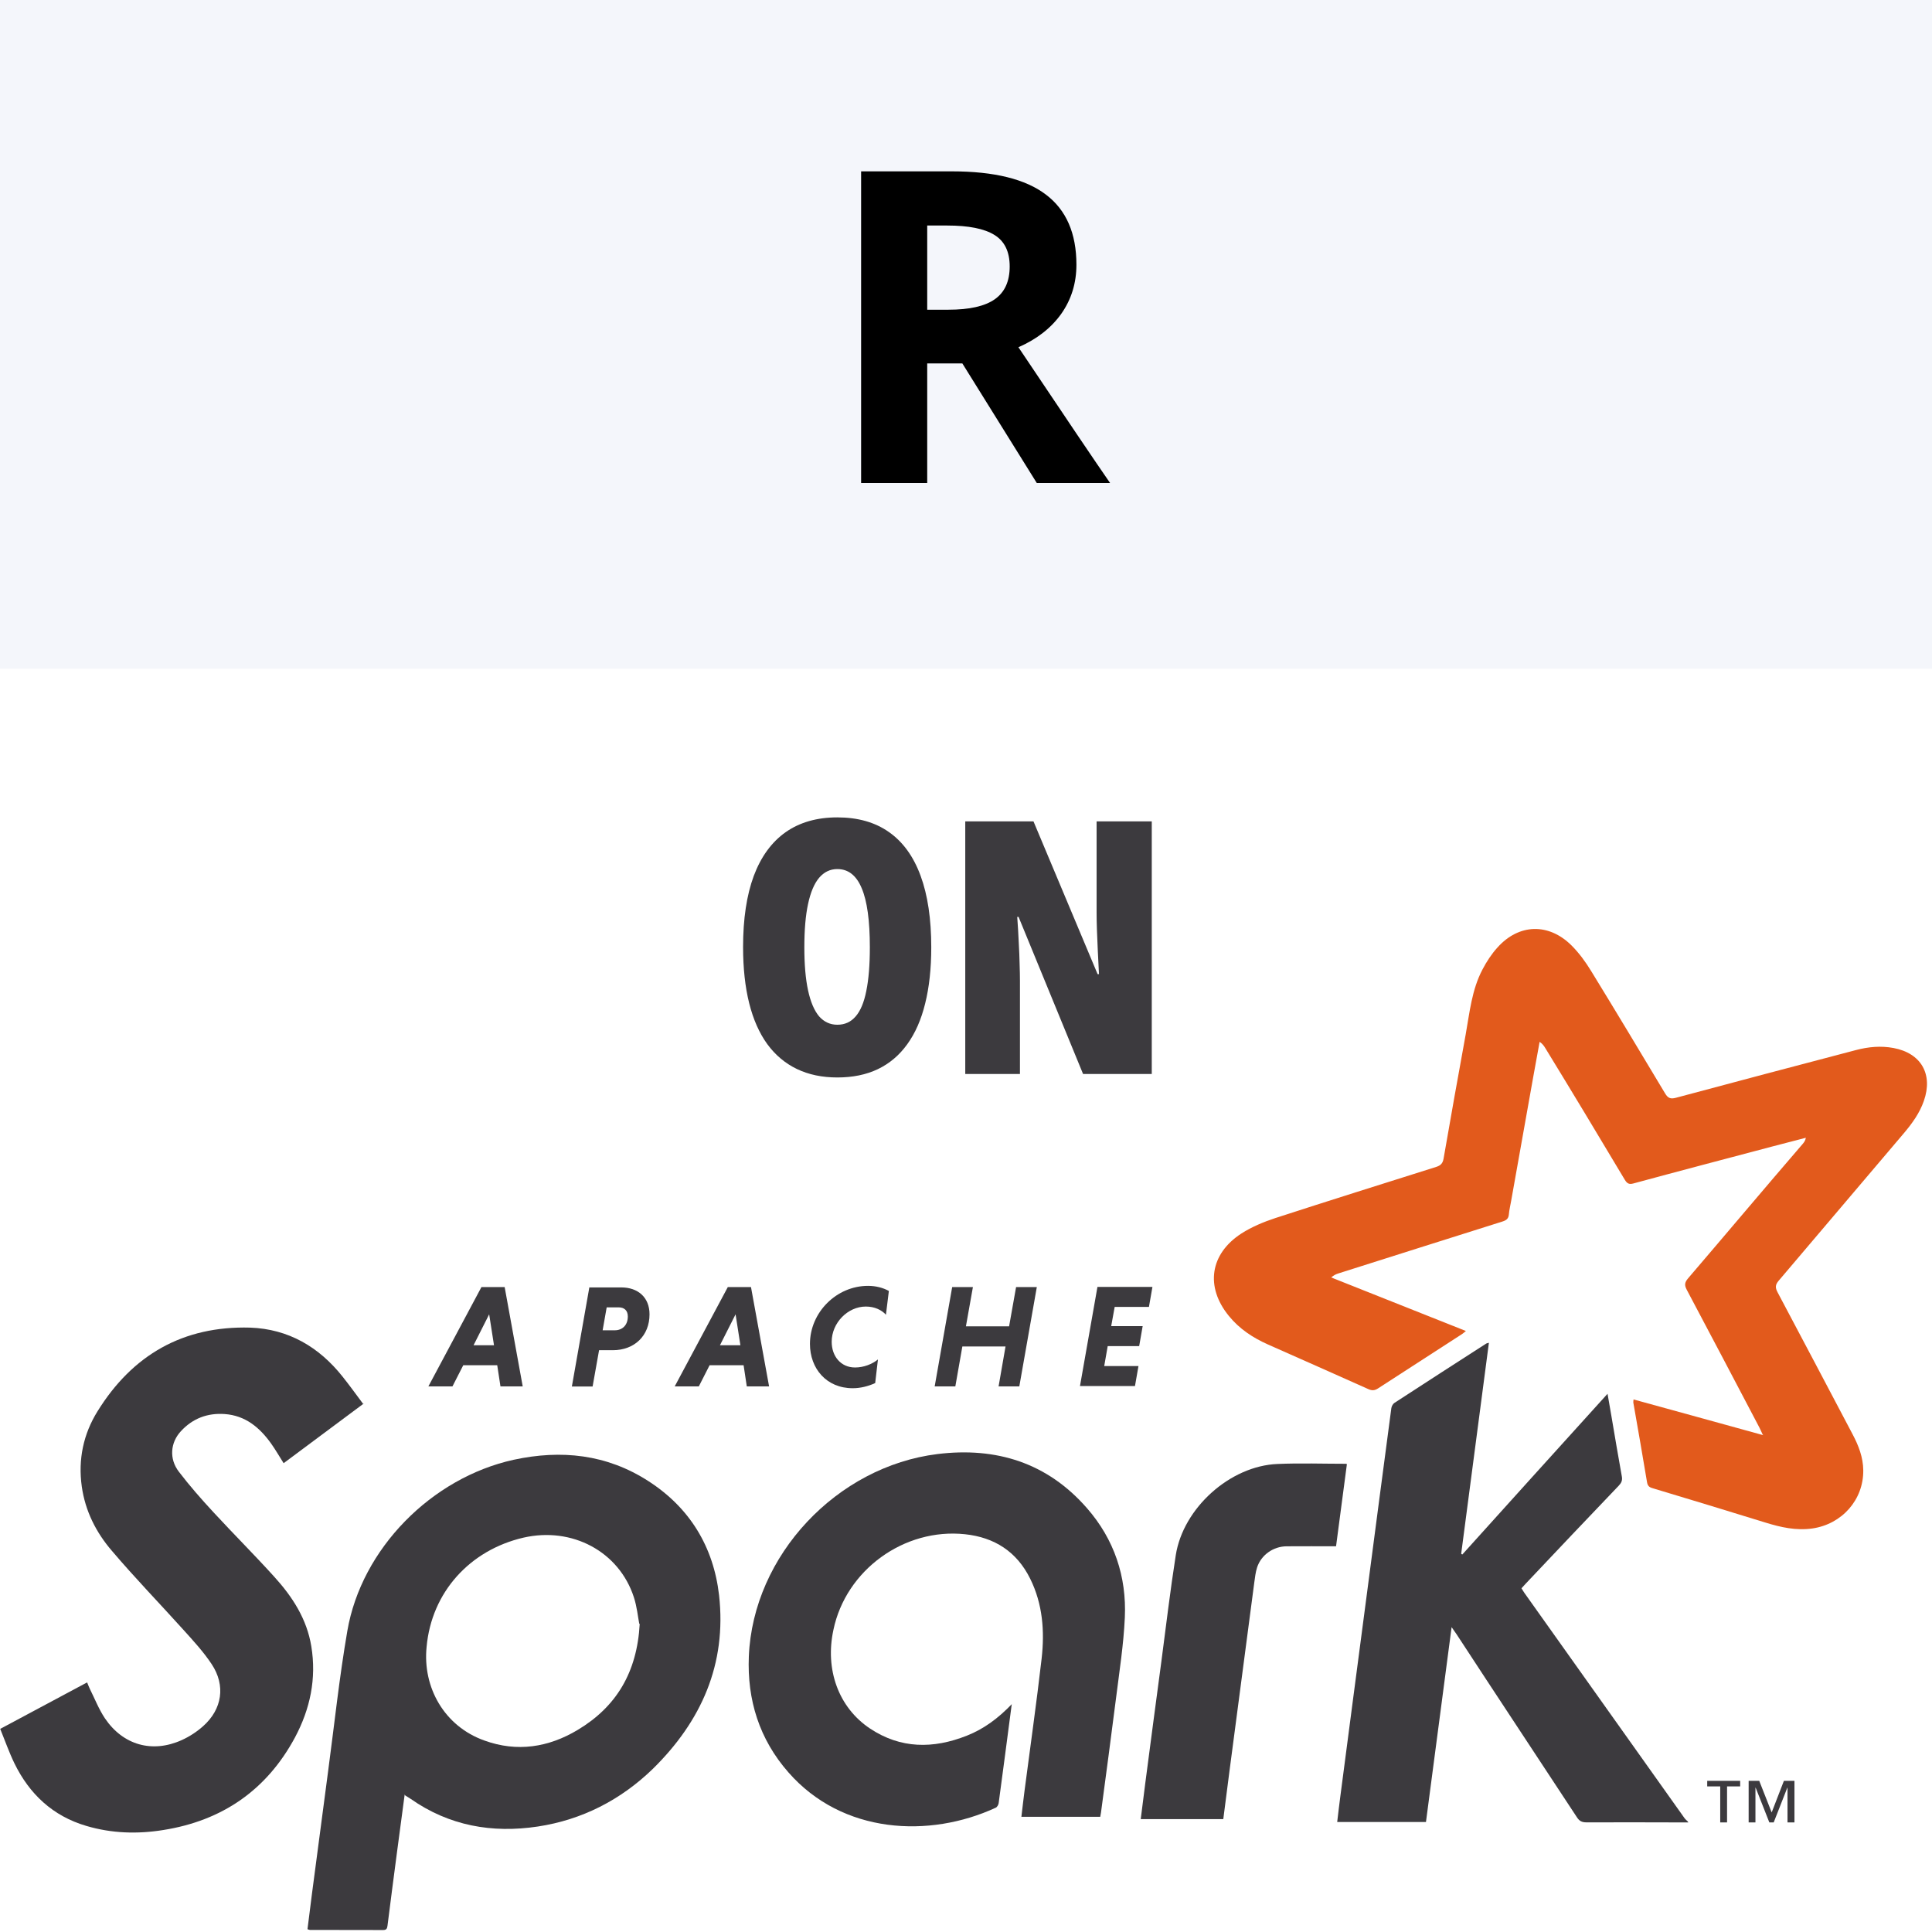
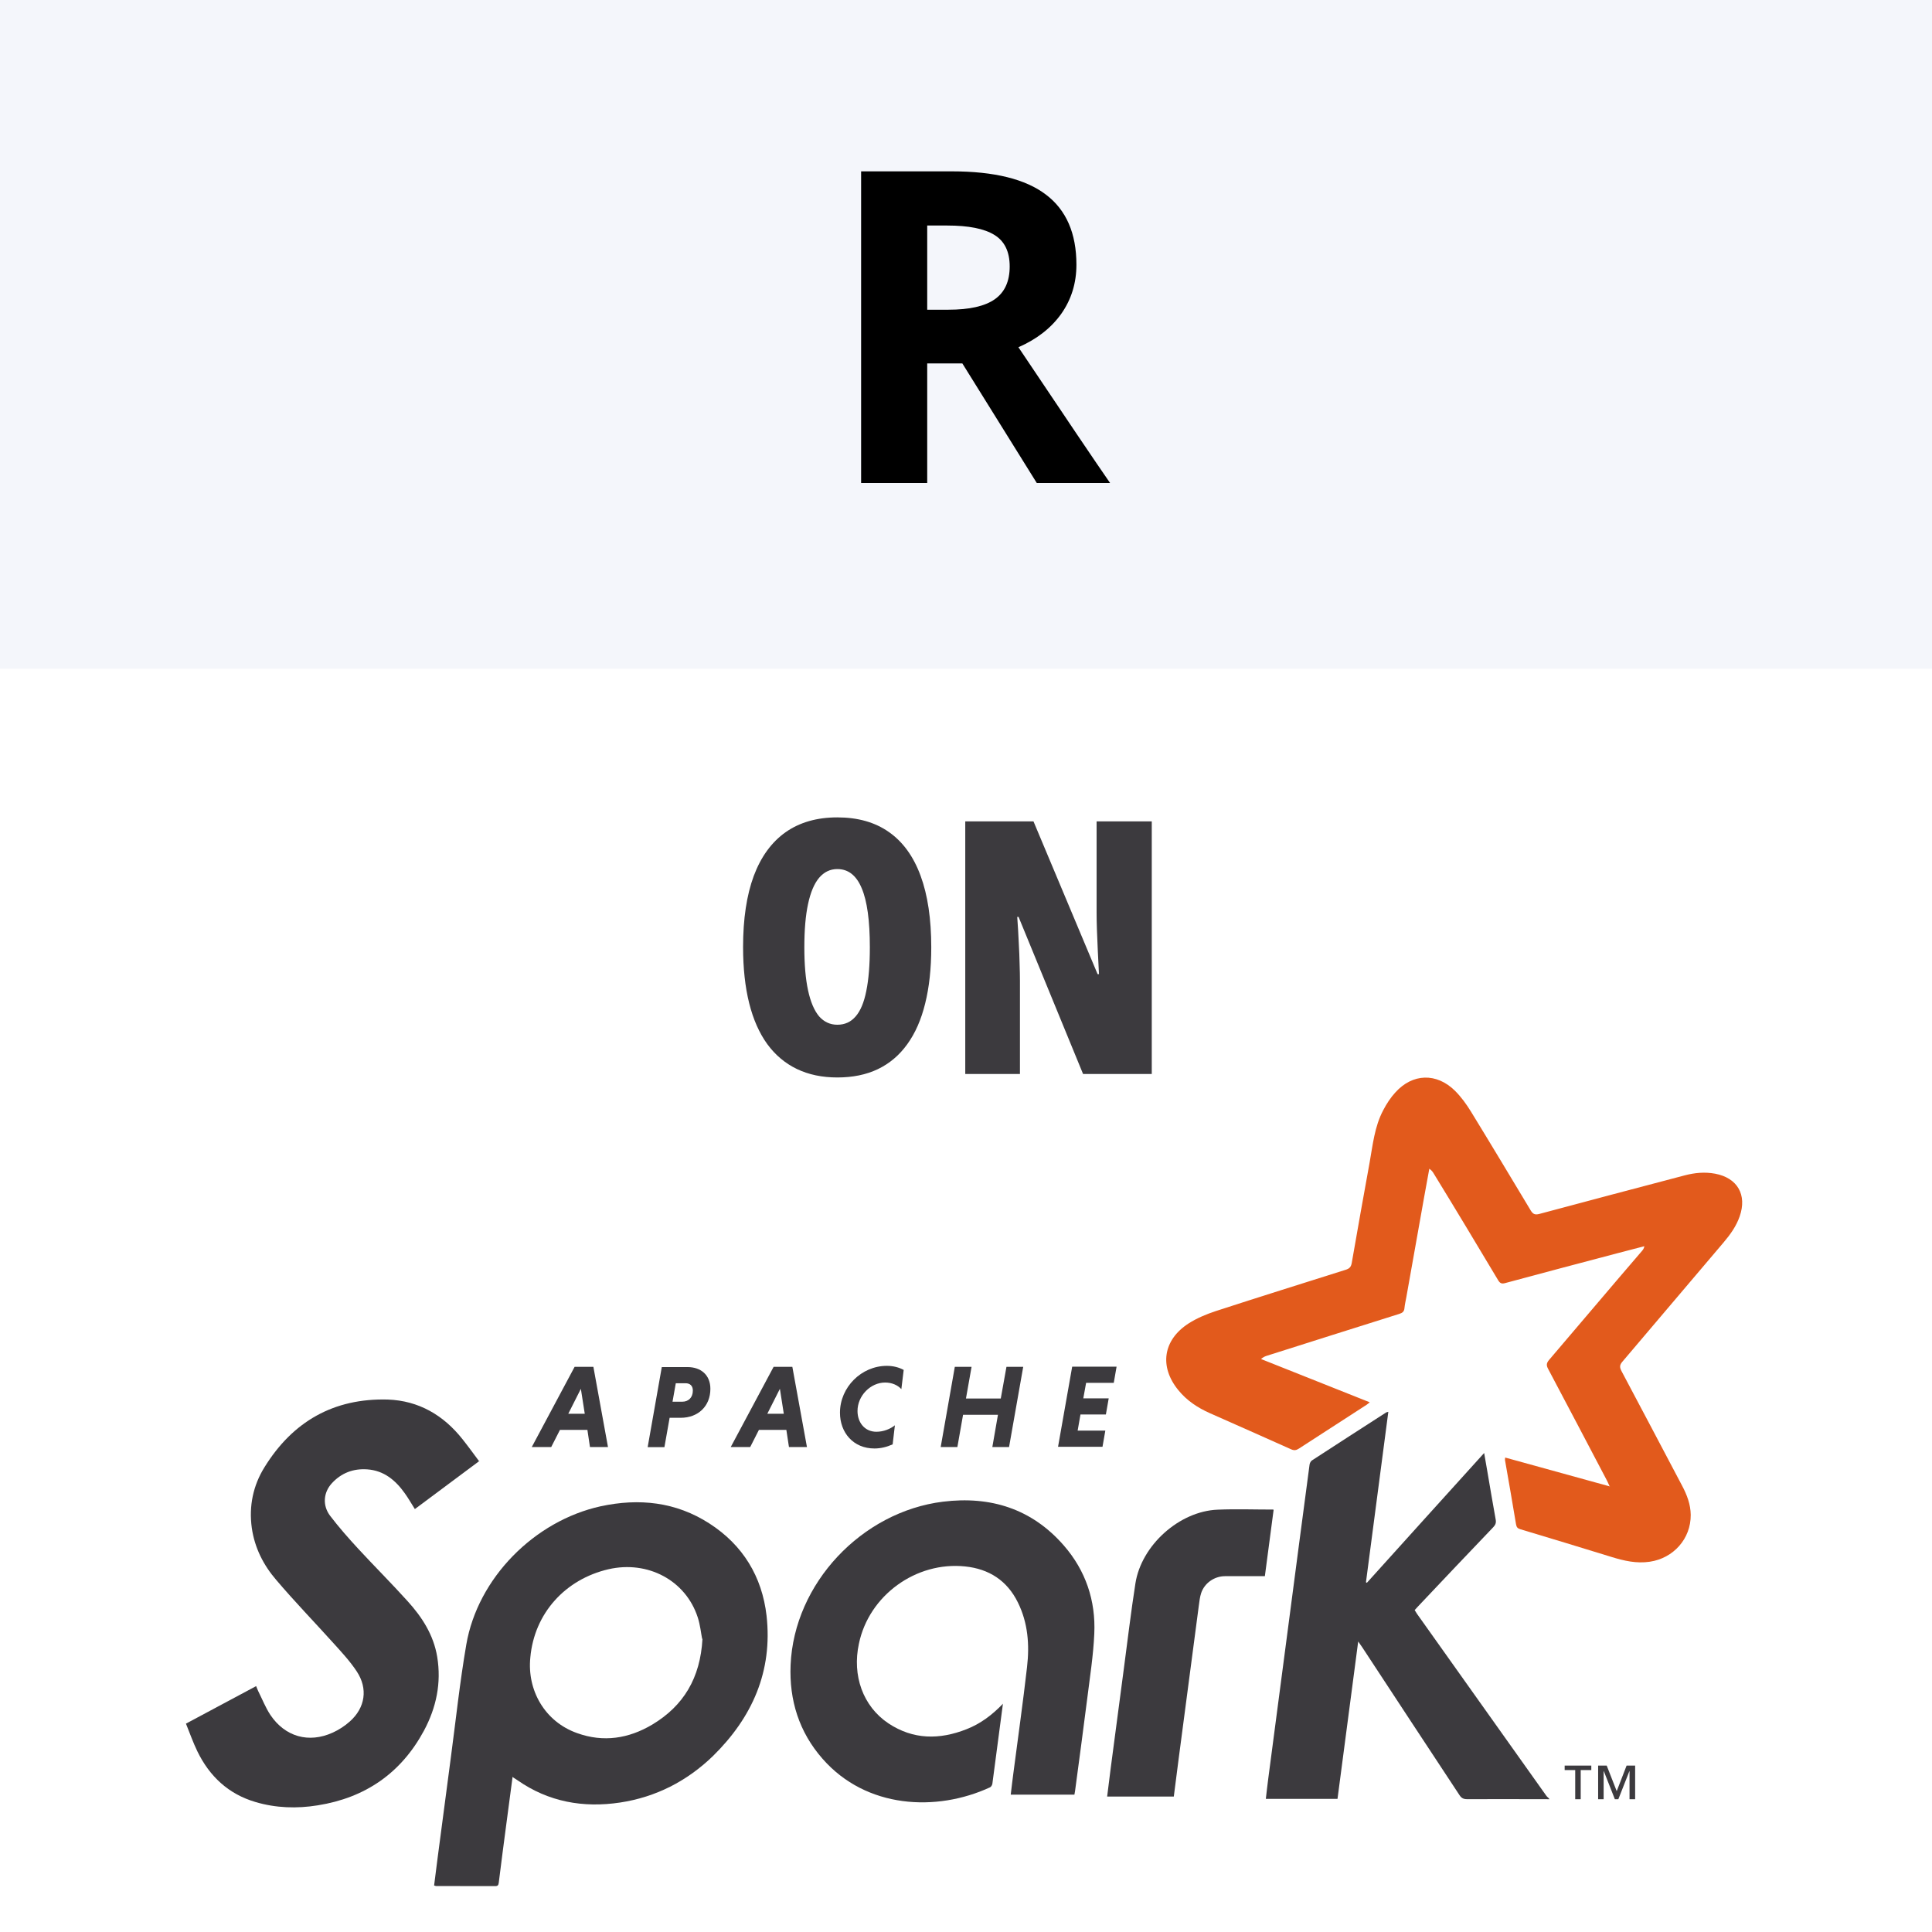
<svg xmlns="http://www.w3.org/2000/svg" width="52" height="52" viewBox="0 0 52 52" fill="none">
-   <g clip-path="url(#clip0_2788_15578)">
+   <g clip-path="url(#clip0_3526_17649)">
    <rect width="52" height="52" fill="white" />
-     <g clip-path="url(#clip1_2788_15578)">
-       <path fill-rule="evenodd" clip-rule="evenodd" d="M47.443 38.612C47.398 38.516 47.378 38.468 47.354 38.422C46.704 37.186 46.056 35.95 45.399 34.714C45.333 34.59 45.342 34.517 45.432 34.41C46.466 33.203 47.486 31.988 48.522 30.786C48.559 30.743 48.591 30.698 48.605 30.623C48.304 30.701 48.004 30.778 47.701 30.858C46.453 31.189 45.196 31.518 43.959 31.854C43.843 31.885 43.791 31.851 43.732 31.754C43.024 30.57 42.311 29.383 41.594 28.213C41.557 28.152 41.517 28.093 41.439 28.041C41.382 28.357 41.324 28.671 41.267 28.987C41.068 30.101 40.87 31.208 40.672 32.327C40.651 32.447 40.621 32.568 40.611 32.688C40.601 32.803 40.542 32.845 40.437 32.878C38.966 33.341 37.497 33.807 36.027 34.273C35.963 34.293 35.899 34.32 35.83 34.383C37.033 34.86 38.236 35.338 39.455 35.824C39.411 35.859 39.381 35.887 39.349 35.908C38.597 36.394 37.844 36.88 37.093 37.367C37.003 37.426 36.932 37.434 36.831 37.389C35.932 36.985 35.027 36.587 34.125 36.186C33.721 36.006 33.358 35.767 33.076 35.42C32.436 34.638 32.563 33.749 33.415 33.198C33.694 33.02 34.011 32.888 34.327 32.784C35.769 32.315 37.217 31.862 38.654 31.408C38.775 31.369 38.831 31.315 38.854 31.184C39.048 30.068 39.247 28.946 39.449 27.843C39.556 27.247 39.613 26.638 39.903 26.09C40.014 25.879 40.147 25.674 40.308 25.498C40.882 24.86 41.682 24.837 42.295 25.444C42.501 25.649 42.676 25.89 42.828 26.139C43.497 27.229 44.155 28.326 44.816 29.429C44.894 29.559 44.964 29.585 45.107 29.547C46.719 29.114 48.331 28.689 49.952 28.263C50.286 28.175 50.621 28.143 50.964 28.207C51.707 28.346 52.033 28.912 51.781 29.631C51.667 29.959 51.468 30.234 51.246 30.497C50.12 31.821 48.991 33.152 47.872 34.472C47.78 34.58 47.778 34.657 47.842 34.779C48.517 36.05 49.185 37.318 49.863 38.604C50.024 38.908 50.147 39.225 50.15 39.574C50.158 40.369 49.576 41.021 48.785 41.138C48.343 41.202 47.932 41.108 47.516 40.98C46.505 40.667 45.495 40.36 44.476 40.054C44.382 40.026 44.346 39.989 44.329 39.888C44.212 39.175 44.085 38.463 43.961 37.75C43.958 37.731 43.964 37.71 43.967 37.666C45.122 37.985 46.273 38.299 47.459 38.628" fill="#E25A1C" />
-       <path fill-rule="evenodd" clip-rule="evenodd" d="M45.439 49.051C44.526 49.05 43.618 49.045 42.699 49.049C42.578 49.049 42.51 49.015 42.443 48.912C41.364 47.269 40.272 45.622 39.203 43.985C39.168 43.933 39.131 43.883 39.07 43.795C38.838 45.565 38.609 47.302 38.38 49.039H35.991C36.019 48.807 36.044 48.581 36.074 48.358C36.306 46.571 36.541 44.8 36.775 43.013C36.999 41.309 37.221 39.606 37.448 37.902C37.455 37.852 37.489 37.787 37.53 37.76C38.352 37.224 39.177 36.693 40.002 36.162C40.014 36.154 40.031 36.154 40.074 36.141C39.825 38.045 39.577 39.932 39.328 41.82C39.338 41.826 39.348 41.834 39.358 41.84C40.653 40.407 41.947 38.967 43.267 37.514C43.305 37.735 43.338 37.923 43.371 38.112C43.463 38.652 43.553 39.194 43.651 39.734C43.672 39.843 43.642 39.909 43.57 39.986C42.733 40.861 41.899 41.74 41.064 42.625C41.027 42.664 40.993 42.703 40.951 42.749C40.978 42.791 41.001 42.833 41.027 42.87C42.466 44.892 43.901 46.912 45.337 48.933C45.363 48.97 45.401 48.999 45.433 49.031V49.063" fill="#3C3A3E" />
-       <path fill-rule="evenodd" clip-rule="evenodd" d="M17.206 43.706C17.17 43.521 17.144 43.247 17.061 42.991C16.66 41.757 15.396 41.087 14.088 41.386C12.649 41.72 11.615 42.851 11.482 44.326C11.371 45.412 11.956 46.464 13.042 46.848C13.917 47.164 14.762 47.032 15.547 46.562C16.585 45.941 17.146 45.017 17.218 43.706H17.206ZM10.892 48.299C10.821 48.831 10.754 49.33 10.688 49.831C10.601 50.496 10.513 51.162 10.429 51.835C10.419 51.913 10.396 51.947 10.312 51.947C9.656 51.944 8.999 51.945 8.341 51.944C8.326 51.944 8.311 51.936 8.276 51.925C8.316 51.611 8.354 51.296 8.395 50.982C8.54 49.88 8.684 48.777 8.831 47.675C9 46.412 9.132 45.153 9.348 43.9C9.728 41.679 11.619 39.775 13.825 39.29C15.106 39.013 16.33 39.141 17.45 39.863C18.566 40.581 19.204 41.633 19.354 42.936C19.561 44.79 18.878 46.327 17.567 47.613C16.701 48.45 15.662 48.981 14.476 49.161C13.245 49.347 12.087 49.142 11.052 48.416C11.014 48.39 10.973 48.366 10.907 48.325" fill="#3C3A3E" />
-       <path fill-rule="evenodd" clip-rule="evenodd" d="M9.789 37.777C9.054 38.325 8.344 38.853 7.634 39.382C7.519 39.202 7.417 39.021 7.297 38.853C6.988 38.42 6.603 38.098 6.045 38.059C5.581 38.027 5.183 38.179 4.868 38.522C4.585 38.828 4.549 39.264 4.812 39.609C5.103 39.99 5.42 40.351 5.746 40.703C6.286 41.288 6.849 41.849 7.383 42.44C7.869 42.975 8.259 43.573 8.379 44.311C8.522 45.18 8.348 45.998 7.938 46.766C7.178 48.178 5.983 49.004 4.396 49.255C3.698 49.368 3.003 49.346 2.325 49.145C1.421 48.88 0.791 48.287 0.387 47.458C0.244 47.163 0.135 46.85 0.006 46.533C0.796 46.11 1.566 45.698 2.345 45.282C2.372 45.347 2.391 45.401 2.416 45.452C2.549 45.718 2.658 46 2.822 46.246C3.311 46.972 4.1 47.193 4.893 46.834C5.099 46.741 5.298 46.611 5.466 46.461C5.981 46.004 6.078 45.365 5.697 44.791C5.478 44.46 5.204 44.163 4.937 43.867C4.299 43.159 3.634 42.473 3.016 41.746C2.586 41.248 2.294 40.67 2.201 40.009C2.099 39.281 2.245 38.596 2.623 37.988C3.564 36.467 4.928 35.683 6.733 35.733C7.763 35.77 8.587 36.253 9.222 37.054C9.411 37.291 9.588 37.537 9.78 37.794" fill="#3C3A3E" />
-       <path fill-rule="evenodd" clip-rule="evenodd" d="M27.23 45.878C27.11 46.795 26.996 47.665 26.879 48.533C26.872 48.578 26.838 48.638 26.8 48.655C25.013 49.48 22.674 49.365 21.221 47.704C20.436 46.812 20.107 45.75 20.155 44.581C20.269 41.858 22.527 39.47 25.233 39.136C26.812 38.942 28.19 39.368 29.259 40.596C29.988 41.431 30.325 42.433 30.275 43.535C30.242 44.264 30.128 44.987 30.038 45.707C29.909 46.732 29.769 47.761 29.634 48.78C29.628 48.816 29.621 48.852 29.613 48.899H27.491C27.519 48.663 27.545 48.433 27.575 48.202C27.729 47.018 27.899 45.831 28.035 44.645C28.119 43.906 28.066 43.173 27.727 42.49C27.368 41.764 26.767 41.378 25.973 41.294C24.333 41.12 22.766 42.26 22.432 43.866C22.201 44.932 22.565 45.954 23.414 46.522C24.241 47.072 25.118 47.073 26.02 46.717C26.478 46.537 26.865 46.25 27.236 45.864" fill="#3C3A3E" />
-       <path fill-rule="evenodd" clip-rule="evenodd" d="M36.251 39.414C36.153 40.152 36.057 40.879 35.96 41.618C35.509 41.618 35.068 41.616 34.627 41.619C34.269 41.622 33.944 41.853 33.835 42.187C33.793 42.318 33.778 42.458 33.759 42.595C33.535 44.298 33.313 45.985 33.091 47.672C33.035 48.1 32.981 48.527 32.925 48.962H30.703C30.744 48.636 30.783 48.32 30.824 48.005C30.968 46.906 31.113 45.8 31.259 44.714C31.384 43.764 31.497 42.81 31.646 41.858C31.845 40.589 33.108 39.453 34.386 39.403C34.997 39.376 35.61 39.398 36.24 39.398" fill="#3C3A3E" />
-       <path d="M48.111 49.051V48.116H48.106L47.739 49.051H47.622L47.254 48.116H47.248V49.051H47.065V47.931H47.35L47.685 48.782L48.014 47.931H48.298V49.051H48.111ZM46.484 48.081V49.051H46.3V48.081H45.95V47.931H46.837V48.081H46.486" fill="#3C3A3E" />
-       <path d="M12.746 36.207H13.296L13.166 35.375L12.746 36.207ZM13.383 36.745H12.469L12.178 37.315H11.53L12.958 34.642H13.583L14.069 37.315H13.47L13.383 36.745" fill="#3C3A3E" />
-       <path d="M16.655 35.188H16.329L16.22 35.805H16.546C16.743 35.805 16.898 35.675 16.898 35.432C16.898 35.271 16.8 35.188 16.654 35.188H16.655ZM15.867 34.651H16.722C17.17 34.651 17.482 34.918 17.482 35.375C17.482 35.953 17.075 36.341 16.493 36.341H16.124L15.95 37.318H15.392L15.863 34.645" fill="#3C3A3E" />
-       <path d="M19.378 36.207H19.928L19.798 35.375L19.378 36.207ZM20.013 36.745H19.099L18.809 37.315H18.16L19.589 34.642H20.213L20.7 37.315H20.1L20.014 36.745" fill="#3C3A3E" />
-       <path d="M23.555 37.226C23.366 37.312 23.159 37.364 22.95 37.364C22.243 37.364 21.8 36.834 21.8 36.171C21.8 35.323 22.514 34.609 23.363 34.609C23.575 34.609 23.767 34.66 23.924 34.746L23.845 35.386C23.728 35.256 23.538 35.166 23.304 35.166C22.818 35.166 22.385 35.605 22.385 36.114C22.385 36.502 22.629 36.806 23.014 36.806C23.249 36.806 23.476 36.715 23.63 36.59L23.556 37.225" fill="#3C3A3E" />
-       <path d="M27.063 36.24H25.902L25.713 37.315H25.157L25.628 34.642H26.186L25.998 35.698H27.16L27.348 34.642H27.906L27.435 37.315H26.877L27.064 36.24" fill="#3C3A3E" />
-       <path d="M29.067 37.31L29.538 34.637H31.018L30.924 35.175H30.002L29.908 35.693H30.755L30.661 36.231H29.814L29.72 36.768H30.642L30.548 37.306H29.068" fill="#3C3A3E" />
+     <g clip-path="url(#clip1_3526_17649)">
+       <path fill-rule="evenodd" clip-rule="evenodd" d="M43.319 39.995C43.283 39.917 43.267 39.878 43.247 39.841C42.722 38.843 42.199 37.844 41.669 36.846C41.615 36.746 41.622 36.687 41.695 36.601C42.53 35.625 43.354 34.645 44.191 33.673C44.221 33.639 44.247 33.603 44.258 33.542C44.015 33.605 43.772 33.667 43.528 33.732C42.52 33.999 41.504 34.265 40.506 34.536C40.412 34.561 40.369 34.534 40.322 34.456C39.75 33.499 39.174 32.54 38.595 31.596C38.566 31.546 38.533 31.498 38.47 31.457C38.424 31.712 38.377 31.965 38.331 32.22C38.17 33.12 38.01 34.015 37.851 34.918C37.833 35.015 37.81 35.113 37.801 35.21C37.793 35.303 37.745 35.337 37.661 35.364C36.472 35.737 35.286 36.114 34.099 36.49C34.047 36.506 33.996 36.528 33.94 36.578C34.911 36.964 35.883 37.35 36.867 37.743C36.832 37.771 36.808 37.793 36.782 37.81C36.174 38.203 35.566 38.595 34.96 38.989C34.887 39.037 34.83 39.044 34.748 39.007C34.022 38.68 33.291 38.359 32.562 38.035C32.236 37.89 31.943 37.697 31.715 37.416C31.198 36.785 31.301 36.067 31.989 35.622C32.214 35.478 32.471 35.371 32.726 35.287C33.89 34.908 35.06 34.543 36.22 34.176C36.318 34.145 36.363 34.101 36.382 33.995C36.539 33.094 36.699 32.187 36.862 31.297C36.949 30.815 36.995 30.323 37.23 29.881C37.319 29.71 37.426 29.544 37.556 29.403C38.02 28.888 38.666 28.869 39.162 29.359C39.328 29.525 39.469 29.719 39.592 29.92C40.132 30.801 40.663 31.687 41.198 32.577C41.261 32.682 41.317 32.703 41.432 32.673C42.735 32.323 44.037 31.979 45.345 31.635C45.615 31.564 45.886 31.539 46.163 31.59C46.764 31.703 47.027 32.16 46.823 32.741C46.731 33.005 46.571 33.228 46.391 33.44C45.482 34.51 44.57 35.585 43.666 36.651C43.591 36.738 43.59 36.8 43.641 36.899C44.186 37.925 44.726 38.949 45.274 39.988C45.404 40.233 45.503 40.49 45.506 40.772C45.512 41.414 45.042 41.94 44.404 42.034C44.046 42.087 43.714 42.01 43.378 41.907C42.562 41.655 41.746 41.407 40.922 41.16C40.846 41.137 40.818 41.107 40.804 41.025C40.71 40.449 40.607 39.874 40.507 39.298C40.505 39.283 40.509 39.266 40.512 39.23C41.444 39.488 42.374 39.742 43.332 40.008" fill="#E25A1C" />
+       <path fill-rule="evenodd" clip-rule="evenodd" d="M41.7 48.426C40.964 48.425 40.23 48.422 39.487 48.425C39.39 48.425 39.335 48.397 39.281 48.314C38.409 46.987 37.527 45.657 36.663 44.334C36.636 44.292 36.606 44.252 36.556 44.181C36.369 45.611 36.184 47.014 35.999 48.417H34.07C34.092 48.229 34.112 48.047 34.136 47.866C34.324 46.423 34.514 44.993 34.703 43.549C34.884 42.173 35.063 40.797 35.247 39.421C35.252 39.381 35.279 39.328 35.312 39.307C35.976 38.874 36.643 38.445 37.309 38.016C37.319 38.01 37.333 38.009 37.367 37.999C37.166 39.537 36.966 41.061 36.765 42.586C36.773 42.591 36.781 42.597 36.789 42.602C37.835 41.445 38.88 40.282 39.946 39.108C39.977 39.286 40.004 39.439 40.03 39.591C40.105 40.027 40.177 40.465 40.257 40.901C40.273 40.989 40.249 41.043 40.191 41.105C39.515 41.812 38.842 42.521 38.167 43.236C38.137 43.267 38.109 43.299 38.076 43.336C38.097 43.37 38.116 43.404 38.137 43.434C39.299 45.067 40.458 46.699 41.618 48.331C41.639 48.361 41.67 48.384 41.696 48.41V48.436" fill="#3C3A3E" />
+       <path fill-rule="evenodd" clip-rule="evenodd" d="M18.898 44.109C18.868 43.96 18.847 43.738 18.78 43.532C18.456 42.535 17.435 41.994 16.378 42.236C15.217 42.505 14.381 43.419 14.274 44.61C14.184 45.487 14.657 46.337 15.534 46.647C16.241 46.902 16.923 46.795 17.558 46.416C18.395 45.914 18.849 45.168 18.907 44.109H18.898ZM13.797 47.819C13.74 48.248 13.686 48.651 13.633 49.056C13.562 49.593 13.491 50.131 13.424 50.675C13.416 50.738 13.397 50.766 13.329 50.765C12.799 50.763 12.269 50.764 11.737 50.763C11.725 50.763 11.713 50.756 11.684 50.748C11.716 50.494 11.748 50.239 11.781 49.986C11.898 49.095 12.014 48.205 12.133 47.315C12.269 46.295 12.376 45.278 12.55 44.266C12.857 42.472 14.385 40.934 16.166 40.542C17.201 40.319 18.19 40.422 19.094 41.005C19.995 41.585 20.511 42.435 20.632 43.487C20.799 44.985 20.247 46.226 19.188 47.265C18.489 47.941 17.65 48.37 16.692 48.515C15.698 48.665 14.763 48.499 13.926 47.914C13.896 47.892 13.862 47.873 13.81 47.84" fill="#3C3A3E" />
+       <path fill-rule="evenodd" clip-rule="evenodd" d="M12.906 39.32C12.313 39.763 11.739 40.189 11.166 40.617C11.073 40.471 10.991 40.325 10.893 40.189C10.644 39.84 10.333 39.579 9.883 39.548C9.508 39.522 9.187 39.645 8.932 39.922C8.704 40.169 8.674 40.521 8.887 40.8C9.122 41.108 9.378 41.399 9.641 41.684C10.077 42.156 10.531 42.609 10.963 43.087C11.356 43.518 11.67 44.001 11.768 44.597C11.883 45.299 11.743 45.96 11.411 46.581C10.797 47.721 9.833 48.388 8.551 48.591C7.987 48.682 7.425 48.664 6.878 48.502C6.148 48.288 5.639 47.809 5.313 47.139C5.197 46.901 5.109 46.648 5.005 46.392C5.643 46.051 6.265 45.718 6.894 45.382C6.915 45.434 6.931 45.478 6.951 45.519C7.059 45.734 7.147 45.962 7.279 46.16C7.675 46.747 8.311 46.925 8.952 46.635C9.118 46.56 9.279 46.456 9.415 46.334C9.831 45.965 9.909 45.449 9.601 44.985C9.425 44.718 9.203 44.478 8.987 44.239C8.472 43.667 7.935 43.113 7.436 42.526C7.089 42.124 6.853 41.657 6.777 41.123C6.696 40.535 6.813 39.982 7.119 39.49C7.878 38.261 8.981 37.629 10.438 37.669C11.27 37.699 11.936 38.089 12.448 38.736C12.601 38.928 12.744 39.126 12.899 39.334" fill="#3C3A3E" />
+       <path fill-rule="evenodd" clip-rule="evenodd" d="M26.993 45.863C26.896 46.604 26.804 47.307 26.71 48.008C26.705 48.044 26.677 48.092 26.647 48.106C25.203 48.773 23.314 48.679 22.14 47.339C21.506 46.618 21.24 45.76 21.279 44.816C21.371 42.617 23.195 40.688 25.381 40.418C26.656 40.261 27.769 40.605 28.633 41.597C29.221 42.272 29.494 43.081 29.453 43.971C29.427 44.559 29.334 45.144 29.262 45.725C29.158 46.553 29.044 47.384 28.935 48.207C28.931 48.236 28.925 48.266 28.918 48.303H27.204C27.227 48.113 27.248 47.927 27.273 47.741C27.397 46.784 27.534 45.825 27.643 44.867C27.712 44.271 27.669 43.679 27.395 43.127C27.105 42.54 26.619 42.228 25.979 42.161C24.654 42.021 23.388 42.941 23.118 44.239C22.932 45.099 23.226 45.925 23.911 46.384C24.579 46.827 25.288 46.829 26.016 46.541C26.386 46.396 26.699 46.164 26.999 45.852" fill="#3C3A3E" />
+       <path fill-rule="evenodd" clip-rule="evenodd" d="M34.279 40.642C34.201 41.238 34.123 41.825 34.044 42.423C33.68 42.423 33.324 42.421 32.968 42.423C32.679 42.425 32.416 42.612 32.328 42.882C32.294 42.987 32.282 43.101 32.267 43.211C32.086 44.587 31.907 45.95 31.727 47.312C31.682 47.658 31.638 48.003 31.593 48.354H29.799C29.832 48.091 29.863 47.836 29.896 47.581C30.013 46.693 30.13 45.8 30.247 44.923C30.349 44.156 30.44 43.385 30.56 42.616C30.721 41.591 31.741 40.674 32.773 40.633C33.267 40.612 33.762 40.63 34.271 40.63" fill="#3C3A3E" />
+       <path d="M43.859 48.426V47.671H43.855L43.558 48.426H43.464L43.167 47.671H43.162V48.426H43.014V47.521H43.245L43.514 48.209L43.78 47.521H44.01V48.426H43.859ZM42.545 47.642V48.426H42.397V47.642H42.113V47.521H42.83V47.642H42.546" fill="#3C3A3E" />
+       <path d="M15.295 38.052H15.739L15.634 37.38L15.295 38.052ZM15.809 38.486H15.071L14.836 38.947H14.313L15.466 36.788H15.971L16.364 38.947H15.879L15.81 38.486" fill="#3C3A3E" />
+       <path d="M18.452 37.23H18.189L18.101 37.727H18.364C18.523 37.727 18.648 37.623 18.648 37.426C18.648 37.296 18.569 37.23 18.451 37.23H18.452ZM17.815 36.795H18.506C18.868 36.795 19.12 37.011 19.12 37.38C19.12 37.847 18.791 38.16 18.321 38.16H18.023L17.883 38.95H17.432L17.813 36.791" fill="#3C3A3E" />
+       <path d="M20.652 38.052H21.096L20.991 37.38L20.652 38.052ZM21.164 38.486H20.426L20.192 38.947H19.668L20.822 36.788H21.326L21.719 38.947H21.235L21.165 38.486" fill="#3C3A3E" />
+       <path d="M24.025 38.875C23.872 38.945 23.705 38.986 23.536 38.986C22.966 38.986 22.608 38.559 22.608 38.023C22.608 37.338 23.184 36.762 23.87 36.762C24.041 36.762 24.196 36.803 24.323 36.872L24.26 37.389C24.165 37.284 24.011 37.211 23.823 37.211C23.43 37.211 23.08 37.566 23.08 37.977C23.08 38.29 23.277 38.536 23.588 38.536C23.778 38.536 23.962 38.462 24.086 38.362L24.026 38.874" fill="#3C3A3E" />
+       <path d="M26.858 38.079H25.921L25.768 38.947H25.319L25.699 36.788H26.15L25.999 37.641H26.936L27.089 36.788H27.54L27.159 38.947H26.709L26.86 38.079" fill="#3C3A3E" />
+       <path d="M28.477 38.943L28.858 36.784H30.053L29.977 37.219H29.233L29.157 37.637H29.841L29.765 38.071H29.081L29.005 38.505H29.75L29.674 38.94H28.478" fill="#3C3A3E" />
    </g>
    <rect x="-28" y="-3" width="107" height="21" fill="#F4F6FB" />
    <path d="M24.956 8.336H25.529C26.092 8.336 26.507 8.242 26.774 8.055C27.042 7.867 27.176 7.573 27.176 7.171C27.176 6.773 27.038 6.49 26.763 6.322C26.491 6.154 26.069 6.07 25.495 6.07H24.956V8.336ZM24.956 9.782V13H23.177V4.612H25.621C26.761 4.612 27.605 4.821 28.151 5.238C28.698 5.651 28.972 6.28 28.972 7.125C28.972 7.619 28.836 8.059 28.565 8.445C28.293 8.827 27.909 9.128 27.411 9.346C28.674 11.231 29.496 12.45 29.878 13H27.905L25.902 9.782H24.956Z" fill="black" />
    <path d="M25.065 25.498C25.065 26.068 25.01 26.572 24.901 27.009C24.795 27.443 24.634 27.809 24.418 28.107C24.206 28.402 23.942 28.625 23.626 28.777C23.313 28.926 22.95 29 22.537 29C22.127 29 21.764 28.924 21.448 28.772C21.133 28.62 20.867 28.397 20.651 28.102C20.436 27.805 20.273 27.437 20.164 27C20.055 26.563 20 26.059 20 25.488C20 24.732 20.096 24.095 20.287 23.577C20.481 23.059 20.767 22.667 21.143 22.4C21.523 22.133 21.987 22 22.537 22C23.09 22 23.553 22.132 23.926 22.395C24.303 22.659 24.587 23.051 24.778 23.572C24.969 24.09 25.065 24.732 25.065 25.498ZM21.649 25.498C21.649 25.96 21.682 26.346 21.749 26.656C21.816 26.966 21.915 27.198 22.045 27.354C22.179 27.505 22.343 27.581 22.537 27.581C22.738 27.581 22.901 27.507 23.029 27.358C23.16 27.209 23.255 26.981 23.316 26.674C23.38 26.364 23.412 25.972 23.412 25.498C23.412 24.778 23.339 24.248 23.193 23.907C23.05 23.563 22.832 23.391 22.537 23.391C22.343 23.391 22.179 23.47 22.045 23.628C21.915 23.783 21.816 24.017 21.749 24.33C21.682 24.64 21.649 25.029 21.649 25.498Z" fill="#3C3A3E" />
    <path d="M31 28.907H29.151L27.415 24.679H27.379C27.397 24.927 27.411 25.158 27.42 25.372C27.432 25.583 27.44 25.775 27.443 25.949C27.449 26.119 27.452 26.27 27.452 26.4V28.907H25.98V22.107H27.816L29.542 26.219H29.579C29.567 25.989 29.556 25.775 29.547 25.577C29.538 25.378 29.53 25.195 29.524 25.028C29.518 24.86 29.515 24.709 29.515 24.572V22.107H31V28.907Z" fill="#3C3A3E" />
  </g>
  <defs>
-     <clipPath id="clip0_2788_15578">
+     <clipPath id="clip0_3526_17649">
      <rect width="52" height="52" fill="white" />
    </clipPath>
-     <clipPath id="clip1_2788_15578">
-       <rect width="52" height="27" fill="white" transform="translate(0 25)" />
+     <clipPath id="clip1_3526_17649">
+       <rect width="42" height="21.808" fill="white" transform="translate(5 29)" />
    </clipPath>
  </defs>
</svg>
